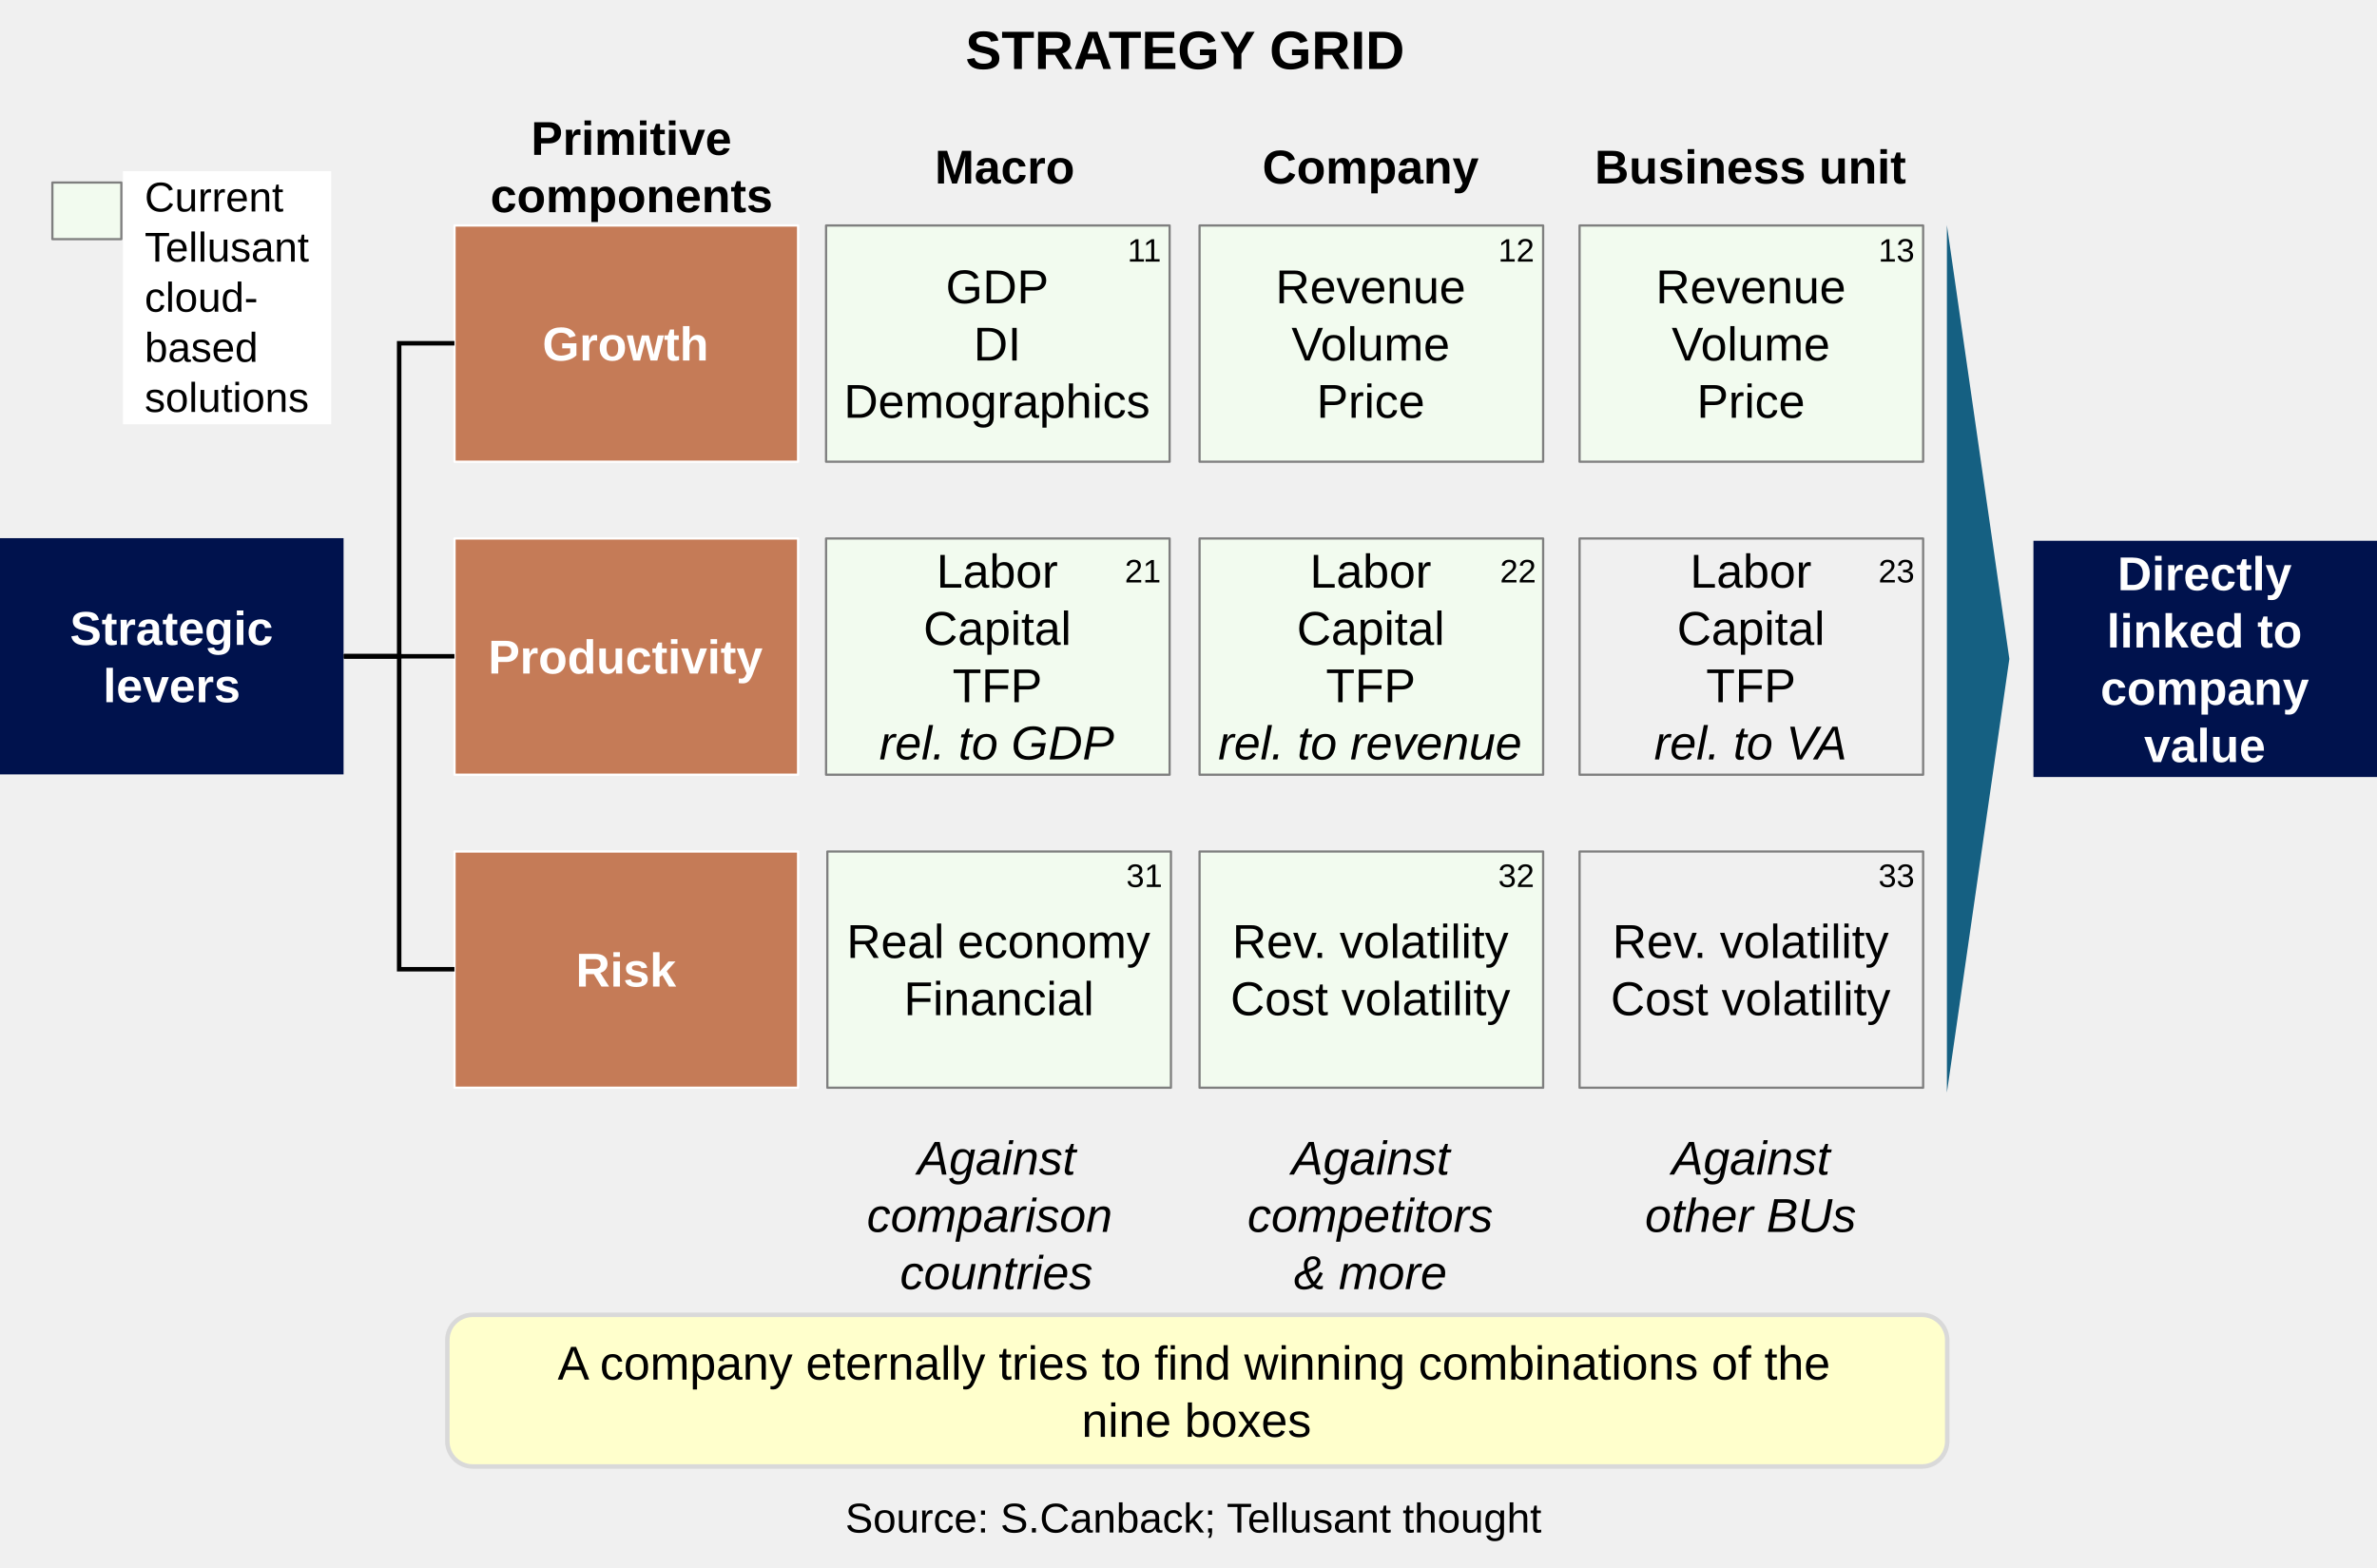
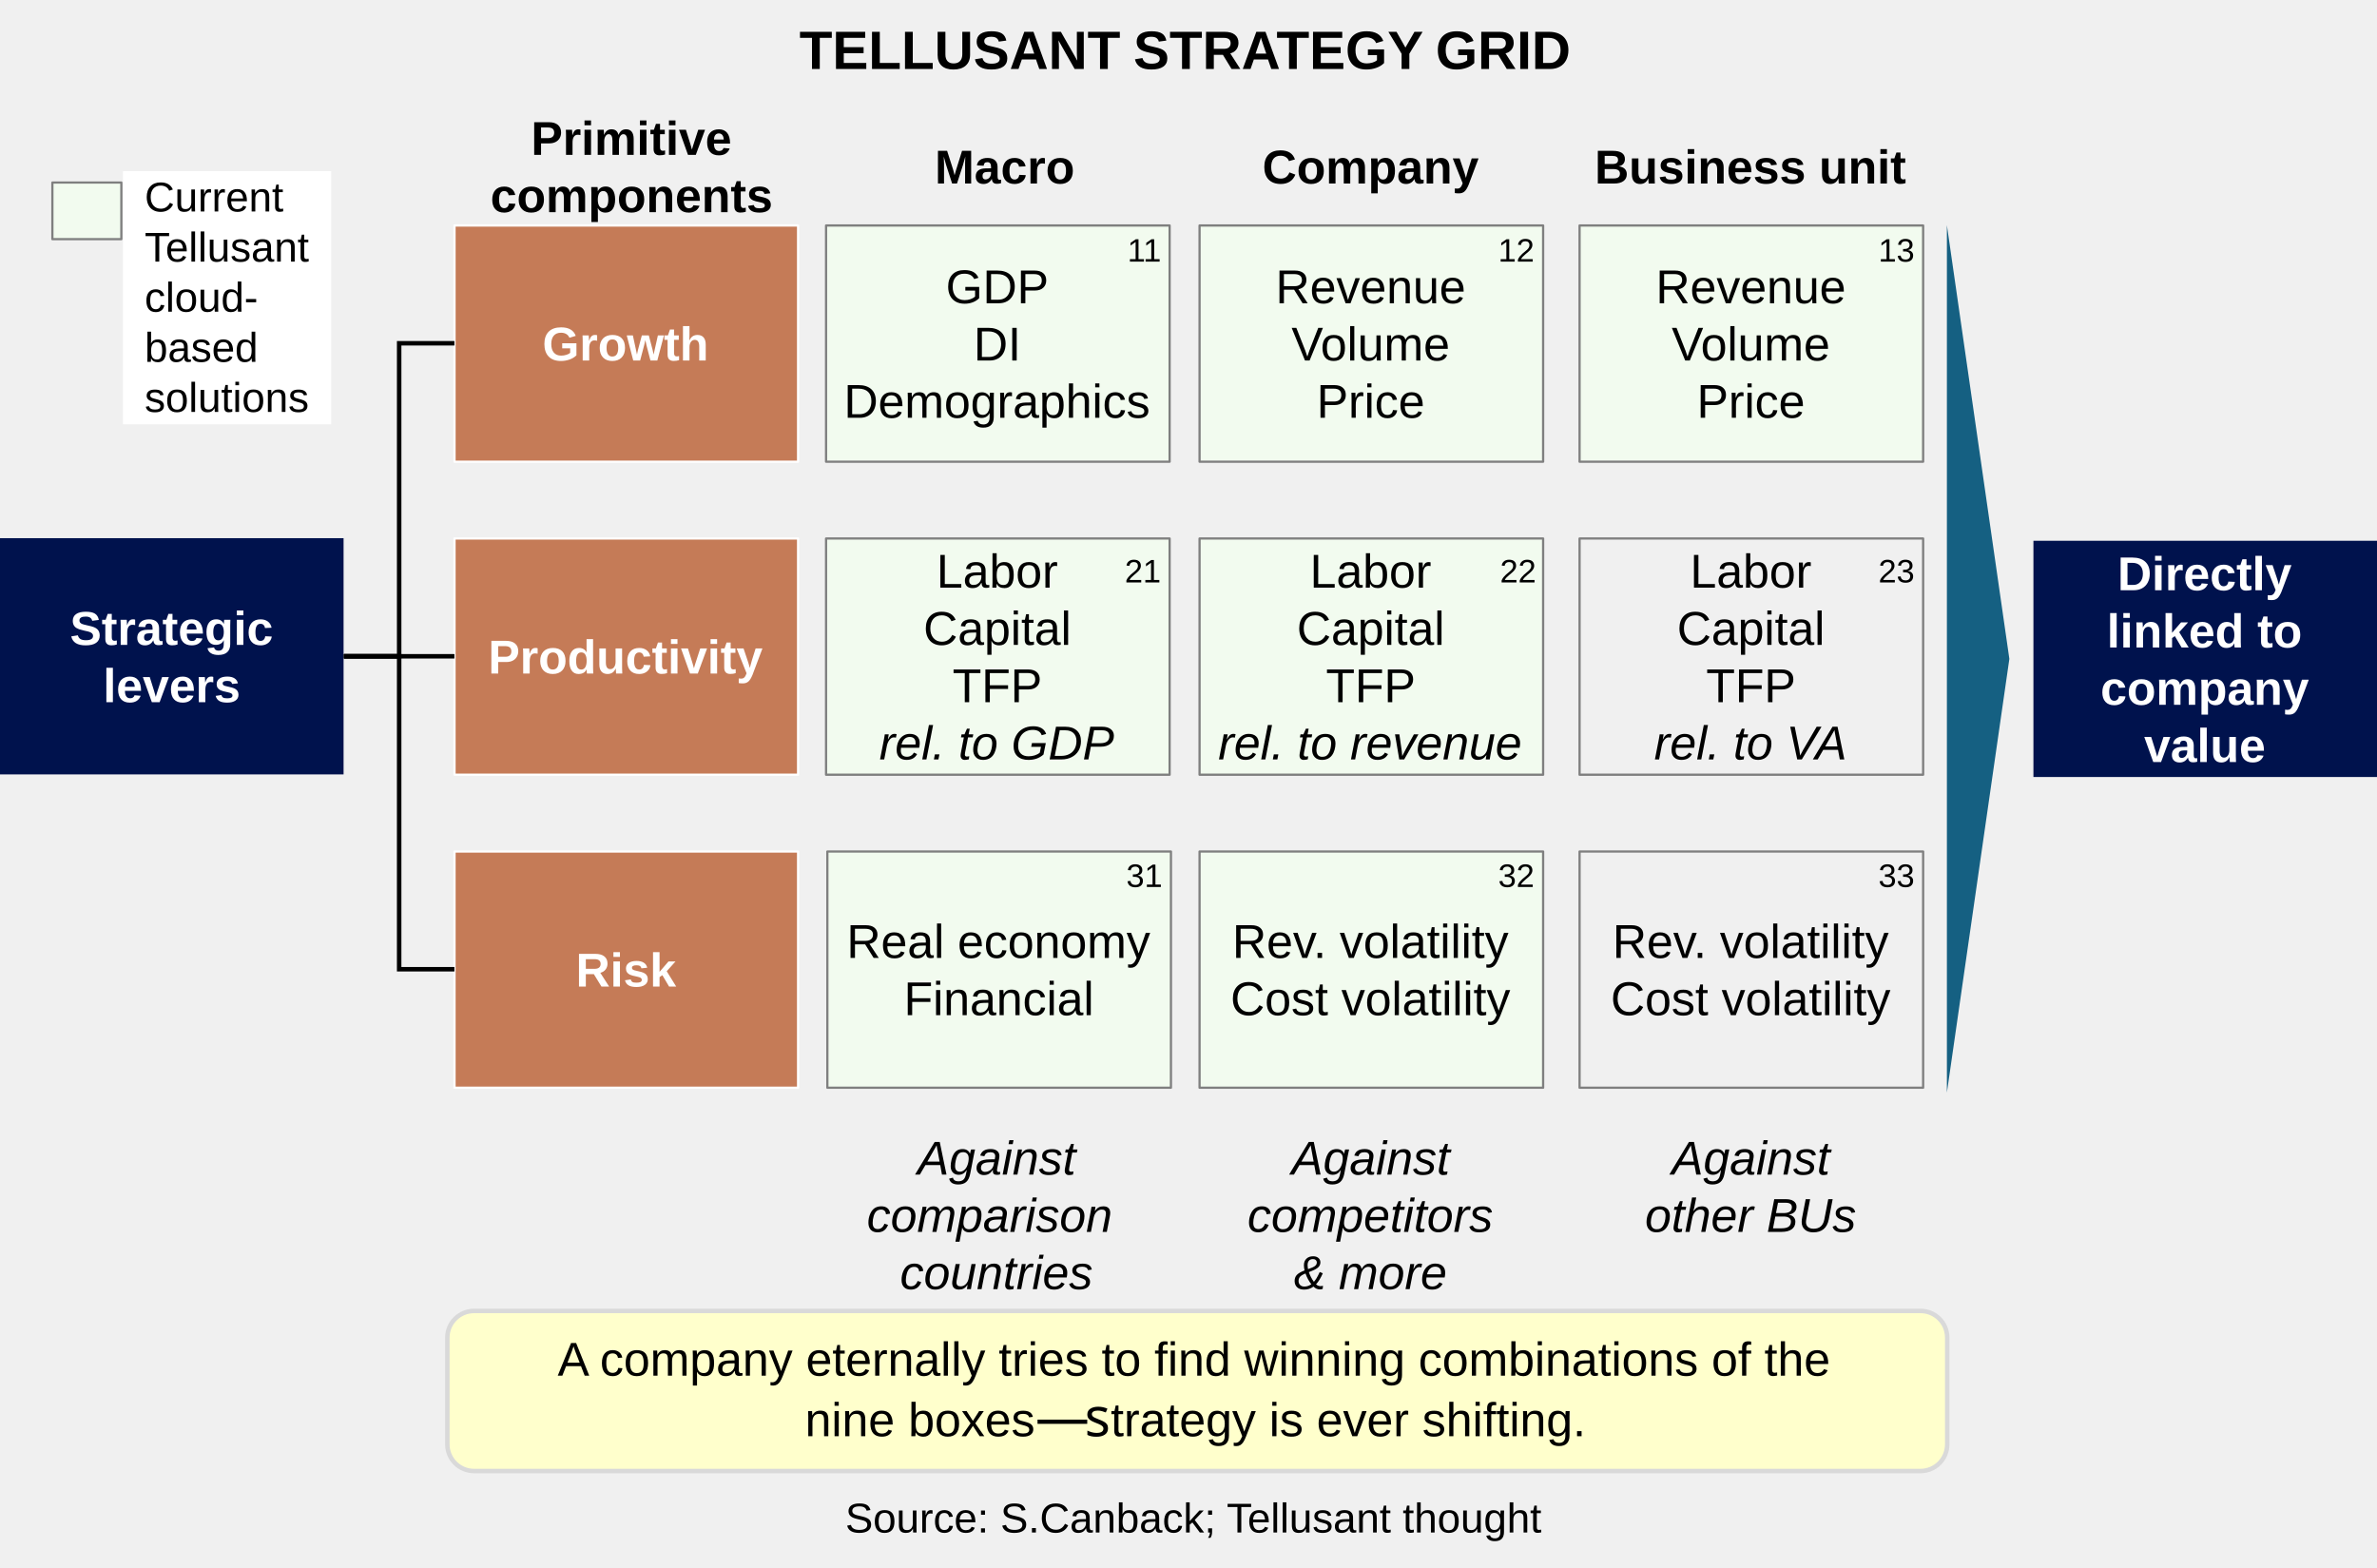
<svg xmlns="http://www.w3.org/2000/svg" width="3653" height="2409" xml:space="preserve" overflow="hidden">
  <g transform="translate(-507 -39)">
-     <text font-family="Arial,Arial_MSFontService,sans-serif" font-weight="700" font-size="83" transform="matrix(1 0 0 1 1990.72 145)">STRATEGY GRID</text>
+     <text font-family="Arial,Arial_MSFontService,sans-serif" font-weight="700" font-size="83" transform="matrix(1 0 0 1 1735.5 145)">TELLUSANT </text>
+     <text font-family="Arial,Arial_MSFontService,sans-serif" font-weight="700" font-size="83" transform="matrix(1 0 0 1 2248.83 145)">STRATEGY </text>
+     <text font-family="Arial,Arial_MSFontService,sans-serif" font-weight="700" font-size="83" transform="matrix(1 0 0 1 2713.31 145)">GRID</text>
    <text font-family="Arial,Arial_MSFontService,sans-serif" font-weight="400" font-size="64" transform="matrix(1 0 0 1 1806.02 2394)">Source: </text>
    <text font-family="Arial,Arial_MSFontService,sans-serif" font-weight="400" font-size="64" transform="matrix(1 0 0 1 2044.35 2394)">S.Canback</text>
    <text font-family="Arial,Arial_MSFontService,sans-serif" font-weight="400" font-size="64" transform="matrix(1 0 0 1 2357.73 2394)">; Tellusant thought</text>
-     <path d="M1194.5 2098.33C1194.5 2076.89 1211.89 2059.5 1233.33 2059.5L3460.67 2059.5C3482.11 2059.5 3499.5 2076.89 3499.5 2098.33L3499.5 2253.67C3499.5 2275.11 3482.11 2292.5 3460.67 2292.5L1233.33 2292.5C1211.89 2292.5 1194.5 2275.11 1194.5 2253.67Z" stroke="#D9D9D9" stroke-width="6.875" stroke-miterlimit="8" fill="#FFFFCC" fill-rule="evenodd" />
-     <text font-family="Arial,Arial_MSFontService,sans-serif" font-weight="400" font-size="73" transform="matrix(1 0 0 1 1364.01 2159)">A company eternally tries to find winning combinations of the </text>
-     <text font-family="Arial,Arial_MSFontService,sans-serif" font-weight="400" font-size="73" transform="matrix(1 0 0 1 2169.21 2247)">nine boxes</text>
+     <path d="M1194.5 2094.5C1194.5 2071.86 1212.86 2053.5 1235.5 2053.5L3458.5 2053.5C3481.14 2053.5 3499.5 2071.86 3499.5 2094.5L3499.5 2258.5C3499.5 2281.14 3481.14 2299.5 3458.5 2299.5L1235.5 2299.5C1212.86 2299.5 1194.5 2281.14 1194.5 2258.5Z" stroke="#D9D9D9" stroke-width="6.875" stroke-miterlimit="8" fill="#FFFFCC" fill-rule="evenodd" />
+     <text font-family="Arial,Arial_MSFontService,sans-serif" font-weight="400" font-size="73" transform="matrix(1 0 0 1 1364.01 2153)">A company eternally tries to find winning combinations of the </text>
+     <text font-family="Arial,Arial_MSFontService,sans-serif" font-weight="400" font-size="73" transform="matrix(1 0 0 1 1744.1 2246)">nine </text>
+     <text font-family="Arial,Arial_MSFontService,sans-serif" font-weight="400" font-size="73" transform="matrix(1 0 0 1 1902.8 2246)">boxes</text>
+     <text font-family="Aptos,Aptos_MSFontService,sans-serif" font-weight="400" font-size="83" transform="matrix(1 0 0 1 2098.17 2246)">—</text>
+     <text font-family="Aptos,Aptos_MSFontService,sans-serif" font-weight="400" font-size="83" transform="matrix(1 0 0 1 2173.79 2246)">s</text>
+     <text font-family="Arial,Arial_MSFontService,sans-serif" font-weight="400" font-size="73" transform="matrix(1 0 0 1 2213.9 2246)">trategy is ever shifting.</text>
    <text font-family="Arial,Arial_MSFontService,sans-serif" font-style="italic" font-weight="400" font-size="73" transform="matrix(1 0 0 1 1916.82 1844)">Against</text>
    <text font-family="Arial,Arial_MSFontService,sans-serif" font-style="italic" font-weight="400" font-size="73" transform="matrix(1 0 0 1 1839.18 1932)">comparison </text>
    <text font-family="Arial,Arial_MSFontService,sans-serif" font-style="italic" font-weight="400" font-size="73" transform="matrix(1 0 0 1 1890.17 2020)">countries</text>
    <text font-family="Arial,Arial_MSFontService,sans-serif" font-style="italic" font-weight="400" font-size="73" transform="matrix(1 0 0 1 2491.69 1844)">Against</text>
    <text font-family="Arial,Arial_MSFontService,sans-serif" font-style="italic" font-weight="400" font-size="73" transform="matrix(1 0 0 1 2424.09 1932)">competitors</text>
    <text font-family="Arial,Arial_MSFontService,sans-serif" font-style="italic" font-weight="400" font-size="73" transform="matrix(1 0 0 1 2495.41 2020)">&amp; more</text>
    <text font-family="Arial,Arial_MSFontService,sans-serif" font-style="italic" font-weight="400" font-size="73" transform="matrix(1 0 0 1 3076 1844)">Against</text>
    <text font-family="Arial,Arial_MSFontService,sans-serif" font-style="italic" font-weight="400" font-size="73" transform="matrix(1 0 0 1 3035.02 1932)">other BUs</text>
    <path d="M3499 385 3595 1051.5 3499 1718Z" fill="#156082" fill-rule="evenodd" />
    <rect x="3632" y="870" width="528" height="363" fill="#00124D" />
    <text fill="#FFFFFF" font-family="Arial,Arial_MSFontService,sans-serif" font-weight="700" font-size="73" transform="matrix(1 0 0 1 3761.13 946)">Directly </text>
    <text fill="#FFFFFF" font-family="Arial,Arial_MSFontService,sans-serif" font-weight="700" font-size="73" transform="matrix(1 0 0 1 3744.79 1034)">linked to </text>
    <text fill="#FFFFFF" font-family="Arial,Arial_MSFontService,sans-serif" font-weight="700" font-size="73" transform="matrix(1 0 0 1 3735.05 1122)">company </text>
    <text fill="#FFFFFF" font-family="Arial,Arial_MSFontService,sans-serif" font-weight="700" font-size="73" transform="matrix(1 0 0 1 3802.08 1210)">value</text>
    <text font-family="Arial,Arial_MSFontService,sans-serif" font-weight="700" font-size="73" transform="matrix(1 0 0 1 1943.57 321)">Macro</text>
    <text font-family="Arial,Arial_MSFontService,sans-serif" font-weight="700" font-size="73" transform="matrix(1 0 0 1 2447.01 321)">Company</text>
    <text font-family="Arial,Arial_MSFontService,sans-serif" font-weight="700" font-size="73" transform="matrix(1 0 0 1 2957.68 321)">Business unit</text>
    <text font-family="Arial,Arial_MSFontService,sans-serif" font-weight="700" font-size="73" transform="matrix(1 0 0 1 1323.08 277)">Primitive</text>
    <text font-family="Arial,Arial_MSFontService,sans-serif" font-weight="700" font-size="73" transform="matrix(1 0 0 1 1260.63 365)">components</text>
    <rect x="587.5" y="319.5" width="106" height="87" stroke="#7F7F7F" stroke-width="3.438" stroke-linejoin="round" stroke-miterlimit="10" fill="#F2FBEF" />
    <rect x="696" y="302" width="320" height="389" fill="#FFFFFF" />
    <text font-family="Arial,Arial_MSFontService,sans-serif" font-weight="400" font-size="64" transform="matrix(1 0 0 1 729.251 364)">Current </text>
    <text font-family="Arial,Arial_MSFontService,sans-serif" font-weight="400" font-size="64" transform="matrix(1 0 0 1 729.251 441)">Tellusant </text>
    <text font-family="Arial,Arial_MSFontService,sans-serif" font-weight="400" font-size="64" transform="matrix(1 0 0 1 729.251 518)">cloud</text>
    <text font-family="Arial,Arial_MSFontService,sans-serif" font-weight="400" font-size="64" transform="matrix(1 0 0 1 882.22 518)">-</text>
    <text font-family="Arial,Arial_MSFontService,sans-serif" font-weight="400" font-size="64" transform="matrix(1 0 0 1 729.251 595)">based </text>
    <text font-family="Arial,Arial_MSFontService,sans-serif" font-weight="400" font-size="64" transform="matrix(1 0 0 1 729.251 672)">solutions</text>
    <rect x="1205.5" y="385.5" width="528" height="363" stroke="#FFFFFF" stroke-width="3.438" stroke-linejoin="round" stroke-miterlimit="10" fill="#C57B57" />
    <text fill="#FFFFFF" font-family="Arial,Arial_MSFontService,sans-serif" font-weight="700" font-size="73" transform="matrix(1 0 0 1 1340.62 593)">Growth</text>
    <rect x="1776.5" y="385.5" width="528" height="363" stroke="#7F7F7F" stroke-width="3.438" stroke-linejoin="round" stroke-miterlimit="10" fill="#F2FBEF" />
    <text font-family="Arial,Arial_MSFontService,sans-serif" font-weight="400" font-size="73" transform="matrix(1 0 0 1 1960.49 505)">GDP</text>
    <text font-family="Arial,Arial_MSFontService,sans-serif" font-weight="400" font-size="73" transform="matrix(1 0 0 1 2003.19 593)">DI</text>
    <text font-family="Arial,Arial_MSFontService,sans-serif" font-weight="400" font-size="73" transform="matrix(1 0 0 1 1803.81 681)">Demographics</text>
    <rect x="2350.5" y="385.5" width="528" height="363" stroke="#7F7F7F" stroke-width="3.438" stroke-linejoin="round" stroke-miterlimit="10" fill="#F2FBEF" />
    <text font-family="Arial,Arial_MSFontService,sans-serif" font-weight="400" font-size="73" transform="matrix(1 0 0 1 2467.34 505)">Revenue</text>
    <text font-family="Arial,Arial_MSFontService,sans-serif" font-weight="400" font-size="73" transform="matrix(1 0 0 1 2491.73 593)">Volume</text>
    <text font-family="Arial,Arial_MSFontService,sans-serif" font-weight="400" font-size="73" transform="matrix(1 0 0 1 2530.37 681)">Price</text>
    <rect x="2934.5" y="385.5" width="528" height="363" stroke="#7F7F7F" stroke-width="3.438" stroke-linejoin="round" stroke-miterlimit="10" fill="#F2FBEF" />
    <text font-family="Arial,Arial_MSFontService,sans-serif" font-weight="400" font-size="73" transform="matrix(1 0 0 1 3051.64 505)">Revenue</text>
    <text font-family="Arial,Arial_MSFontService,sans-serif" font-weight="400" font-size="73" transform="matrix(1 0 0 1 3076.02 593)">Volume</text>
    <text font-family="Arial,Arial_MSFontService,sans-serif" font-weight="400" font-size="73" transform="matrix(1 0 0 1 3114.66 681)">Price</text>
    <rect x="507" y="866" width="528" height="363" fill="#00124D" />
    <text fill="#FFFFFF" font-family="Arial,Arial_MSFontService,sans-serif" font-weight="700" font-size="73" transform="matrix(1 0 0 1 614.397 1030)">Strategic</text>
    <text fill="#FFFFFF" font-family="Arial,Arial_MSFontService,sans-serif" font-weight="700" font-size="73" transform="matrix(1 0 0 1 665.387 1118)">levers</text>
    <rect x="1205.5" y="866.5" width="528" height="363" stroke="#FFFFFF" stroke-width="3.438" stroke-linejoin="round" stroke-miterlimit="10" fill="#C57B57" />
    <text fill="#FFFFFF" font-family="Arial,Arial_MSFontService,sans-serif" font-weight="700" font-size="73" transform="matrix(1 0 0 1 1257.26 1074)">Productivity</text>
    <rect x="1776.5" y="866.5" width="528" height="363" stroke="#7F7F7F" stroke-width="3.438" stroke-linejoin="round" stroke-miterlimit="10" fill="#F2FBEF" />
    <text font-family="Arial,Arial_MSFontService,sans-serif" font-weight="400" font-size="73" transform="matrix(1 0 0 1 1946.17 942)">Labor</text>
    <text font-family="Arial,Arial_MSFontService,sans-serif" font-weight="400" font-size="73" transform="matrix(1 0 0 1 1926.12 1030)">Capital</text>
    <text font-family="Arial,Arial_MSFontService,sans-serif" font-weight="400" font-size="73" transform="matrix(1 0 0 1 1970.8 1118)">TFP</text>
    <text font-family="Arial,Arial_MSFontService,sans-serif" font-style="italic" font-weight="400" font-size="73" transform="matrix(1 0 0 1 1858.24 1206)">rel. to GDP</text>
    <rect x="2350.5" y="866.5" width="528" height="363" stroke="#7F7F7F" stroke-width="3.438" stroke-linejoin="round" stroke-miterlimit="10" fill="#F2FBEF" />
    <text font-family="Arial,Arial_MSFontService,sans-serif" font-weight="400" font-size="73" transform="matrix(1 0 0 1 2520.03 942)">Labor</text>
    <text font-family="Arial,Arial_MSFontService,sans-serif" font-weight="400" font-size="73" transform="matrix(1 0 0 1 2499.98 1030)">Capital</text>
    <text font-family="Arial,Arial_MSFontService,sans-serif" font-weight="400" font-size="73" transform="matrix(1 0 0 1 2544.67 1118)">TFP</text>
    <text font-family="Arial,Arial_MSFontService,sans-serif" font-style="italic" font-weight="400" font-size="73" transform="matrix(1 0 0 1 2379.12 1206)">rel. to revenue</text>
    <rect x="2934.5" y="866.5" width="528" height="363" stroke="#7F7F7F" stroke-width="3.438" stroke-linejoin="round" stroke-miterlimit="10" fill="none" />
    <text font-family="Arial,Arial_MSFontService,sans-serif" font-weight="400" font-size="73" transform="matrix(1 0 0 1 3104.34 942)">Labor</text>
    <text font-family="Arial,Arial_MSFontService,sans-serif" font-weight="400" font-size="73" transform="matrix(1 0 0 1 3084.28 1030)">Capital</text>
    <text font-family="Arial,Arial_MSFontService,sans-serif" font-weight="400" font-size="73" transform="matrix(1 0 0 1 3128.97 1118)">TFP</text>
    <text font-family="Arial,Arial_MSFontService,sans-serif" font-style="italic" font-weight="400" font-size="73" transform="matrix(1 0 0 1 3049.08 1206)">rel. to VA</text>
    <rect x="1205.5" y="1347.5" width="528" height="363" stroke="#FFFFFF" stroke-width="3.438" stroke-linejoin="round" stroke-miterlimit="10" fill="#C57B57" />
    <text fill="#FFFFFF" font-family="Arial,Arial_MSFontService,sans-serif" font-weight="700" font-size="73" transform="matrix(1 0 0 1 1391.9 1555)">Risk</text>
    <rect x="1778.5" y="1347.5" width="528" height="363" stroke="#7F7F7F" stroke-width="3.438" stroke-linejoin="round" stroke-miterlimit="10" fill="#F2FBEF" />
    <text font-family="Arial,Arial_MSFontService,sans-serif" font-weight="400" font-size="73" transform="matrix(1 0 0 1 1808.13 1511)">Real economy</text>
    <text font-family="Arial,Arial_MSFontService,sans-serif" font-weight="400" font-size="73" transform="matrix(1 0 0 1 1896.06 1599)">Financial</text>
    <rect x="2350.5" y="1347.5" width="528" height="363" stroke="#7F7F7F" stroke-width="3.438" stroke-linejoin="round" stroke-miterlimit="10" fill="#F2FBEF" />
    <text font-family="Arial,Arial_MSFontService,sans-serif" font-weight="400" font-size="73" transform="matrix(1 0 0 1 2400.75 1511)">Rev. volatility</text>
    <text font-family="Arial,Arial_MSFontService,sans-serif" font-weight="400" font-size="73" transform="matrix(1 0 0 1 2398.02 1599)">Cost volatility</text>
    <rect x="2934.5" y="1347.5" width="528" height="363" stroke="#7F7F7F" stroke-width="3.438" stroke-linejoin="round" stroke-miterlimit="10" fill="none" />
    <text font-family="Arial,Arial_MSFontService,sans-serif" font-weight="400" font-size="73" transform="matrix(1 0 0 1 2985.04 1511)">Rev. volatility</text>
    <text font-family="Arial,Arial_MSFontService,sans-serif" font-weight="400" font-size="73" transform="matrix(1 0 0 1 2982.32 1599)">Cost volatility</text>
    <path d="M1035.5 1047.5 1205.37 1047.5" stroke="#000000" stroke-width="6.875" stroke-miterlimit="8" fill="none" fill-rule="evenodd" />
    <path d="M0 0 84.933 0 84.933 480.898 169.867 480.898" stroke="#000000" stroke-width="6.875" stroke-miterlimit="8" fill="none" fill-rule="evenodd" transform="matrix(1 0 0 -1 1035.5 1047.4)" />
    <text font-family="Arial,Arial_MSFontService,sans-serif" font-weight="400" font-size="50" transform="matrix(1 0 0 1 2239.66 441)">11</text>
    <text font-family="Arial,Arial_MSFontService,sans-serif" font-weight="400" font-size="50" transform="matrix(1 0 0 1 2809.42 441)">12</text>
    <text font-family="Arial,Arial_MSFontService,sans-serif" font-weight="400" font-size="50" transform="matrix(1 0 0 1 3393.71 441)">13</text>
    <text font-family="Arial,Arial_MSFontService,sans-serif" font-weight="400" font-size="50" transform="matrix(1 0 0 1 2235.54 934)">21</text>
    <text font-family="Arial,Arial_MSFontService,sans-serif" font-weight="400" font-size="50" transform="matrix(1 0 0 1 2812.2 934)">22</text>
    <text font-family="Arial,Arial_MSFontService,sans-serif" font-weight="400" font-size="50" transform="matrix(1 0 0 1 3393.71 1402)">33</text>
    <text font-family="Arial,Arial_MSFontService,sans-serif" font-weight="400" font-size="50" transform="matrix(1 0 0 1 3393.71 934)">23</text>
    <text font-family="Arial,Arial_MSFontService,sans-serif" font-weight="400" font-size="50" transform="matrix(1 0 0 1 2809.42 1402)">32</text>
    <text font-family="Arial,Arial_MSFontService,sans-serif" font-weight="400" font-size="50" transform="matrix(1 0 0 1 2237.86 1402)">31</text>
    <path d="M1035.5 1047.5 1120.43 1047.5 1120.43 1528.4 1205.37 1528.4" stroke="#000000" stroke-width="6.875" stroke-miterlimit="8" fill="none" fill-rule="evenodd" />
  </g>
</svg>
